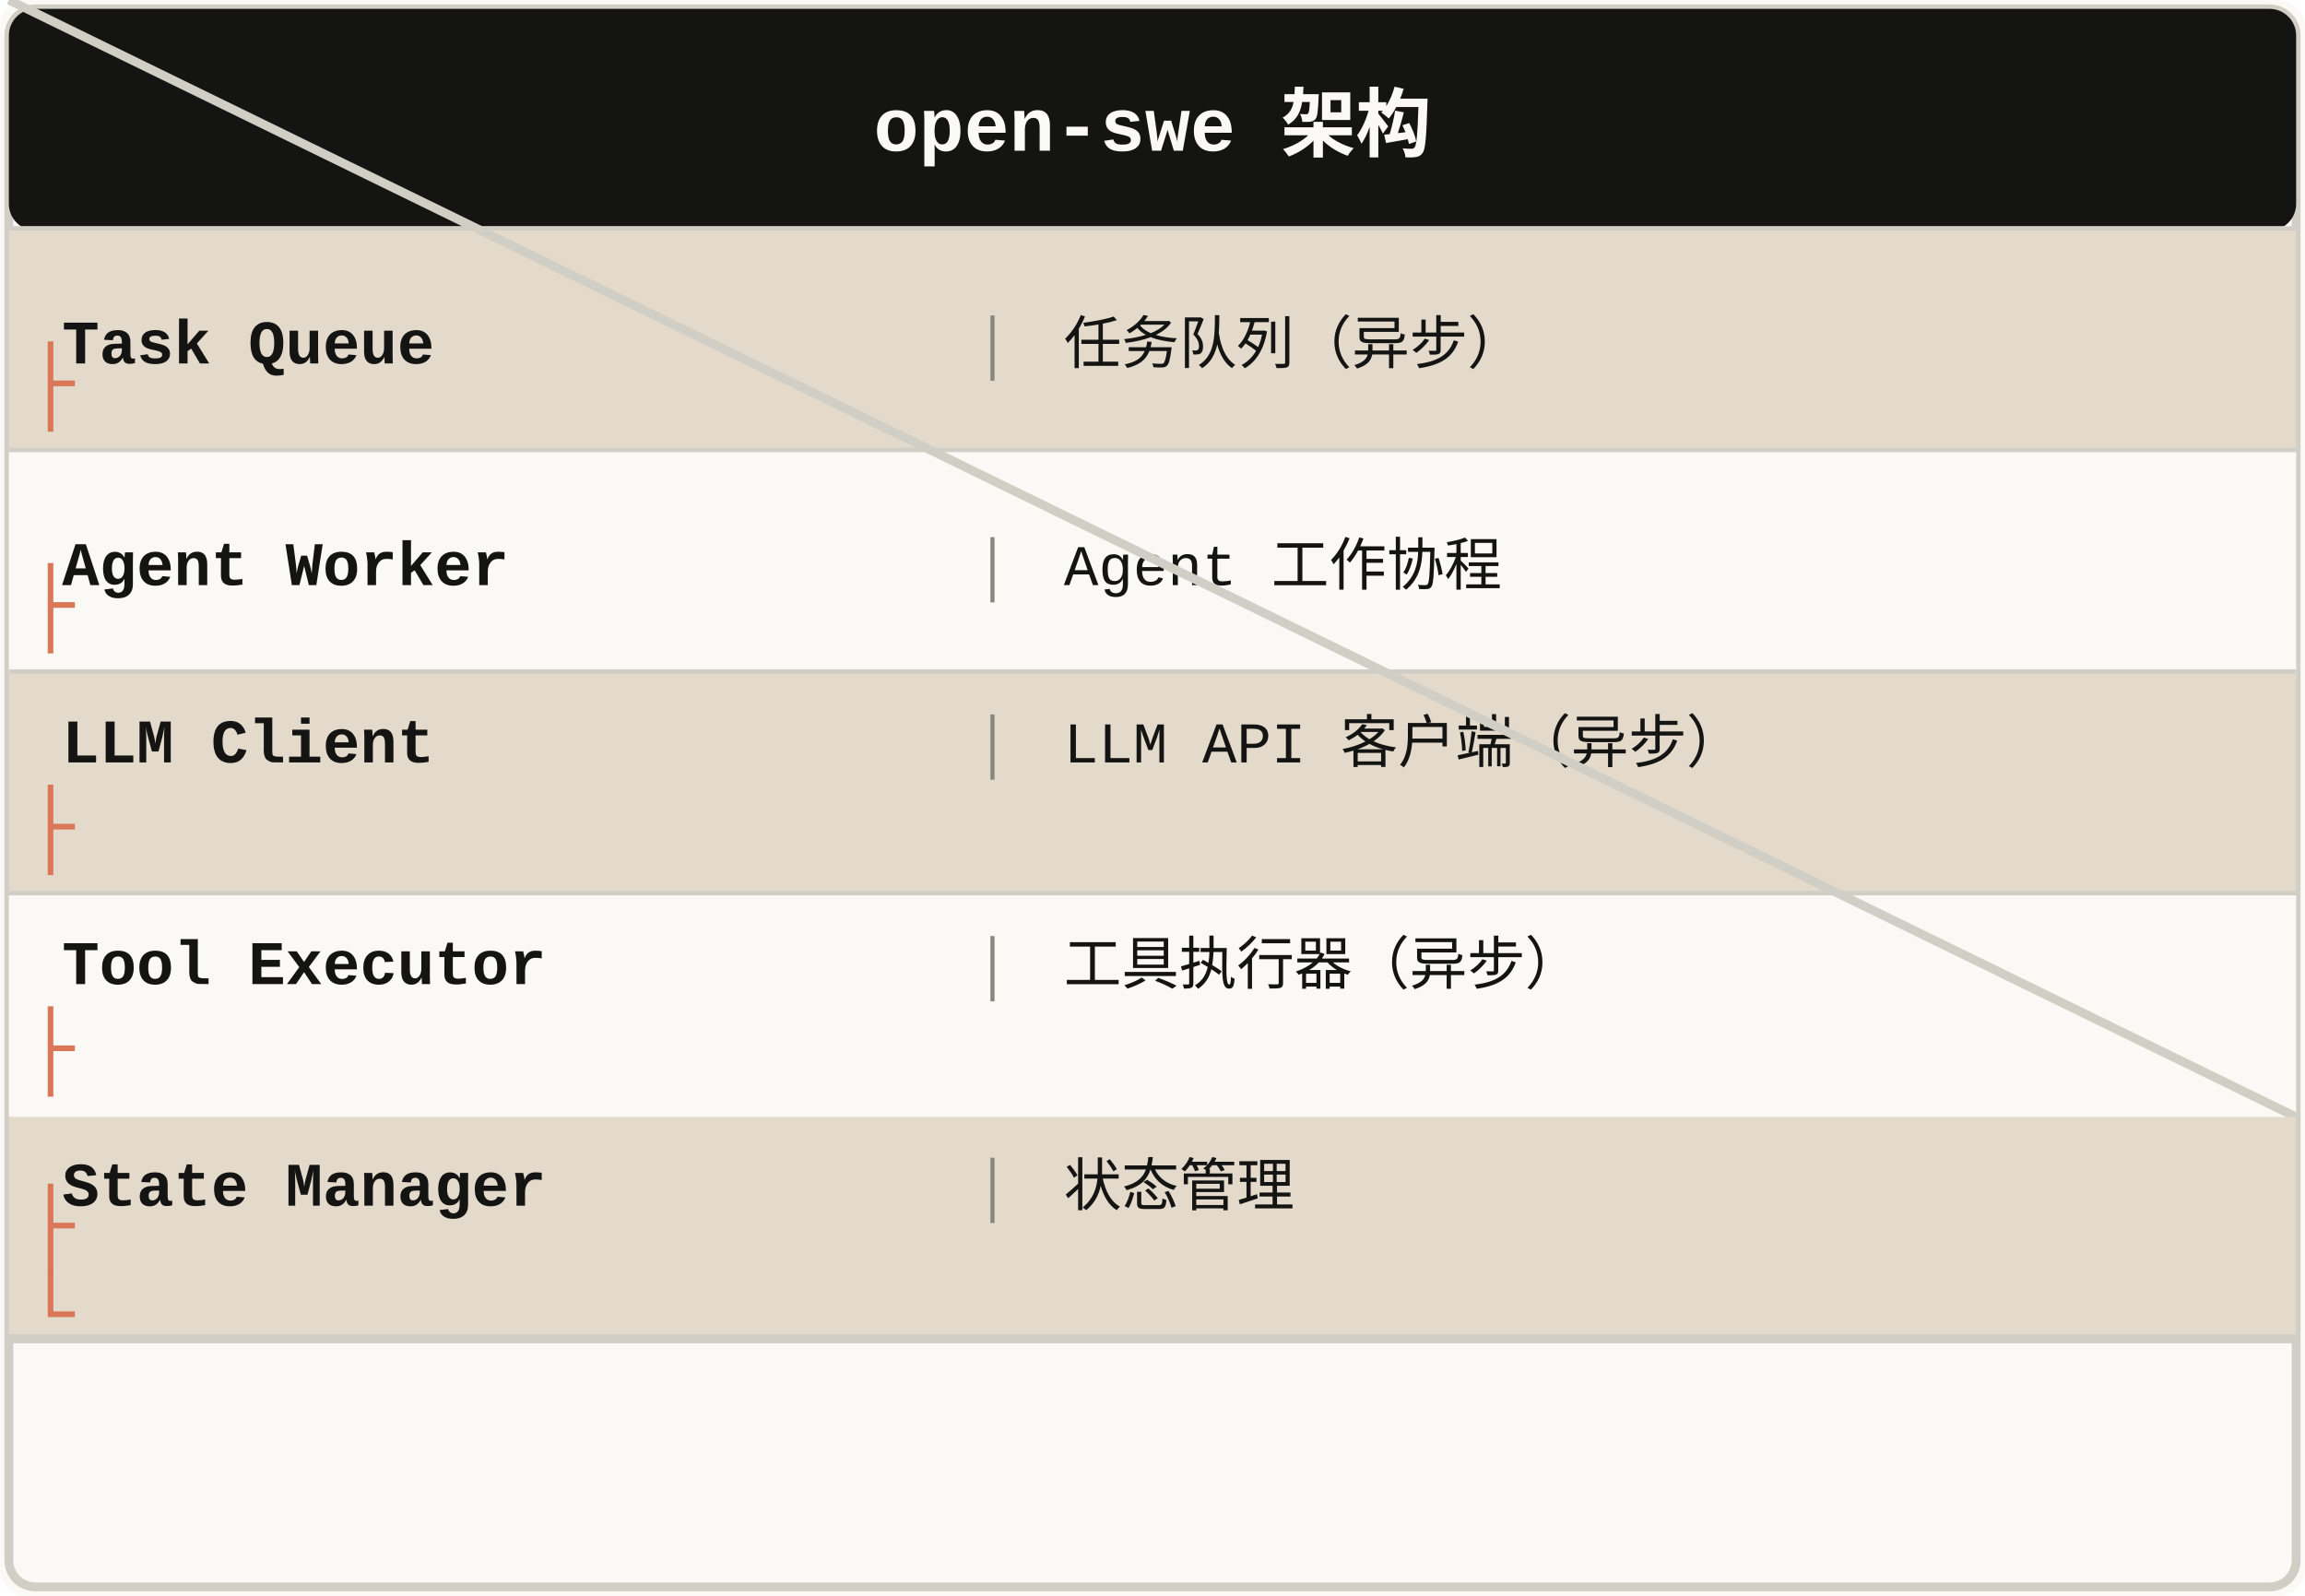
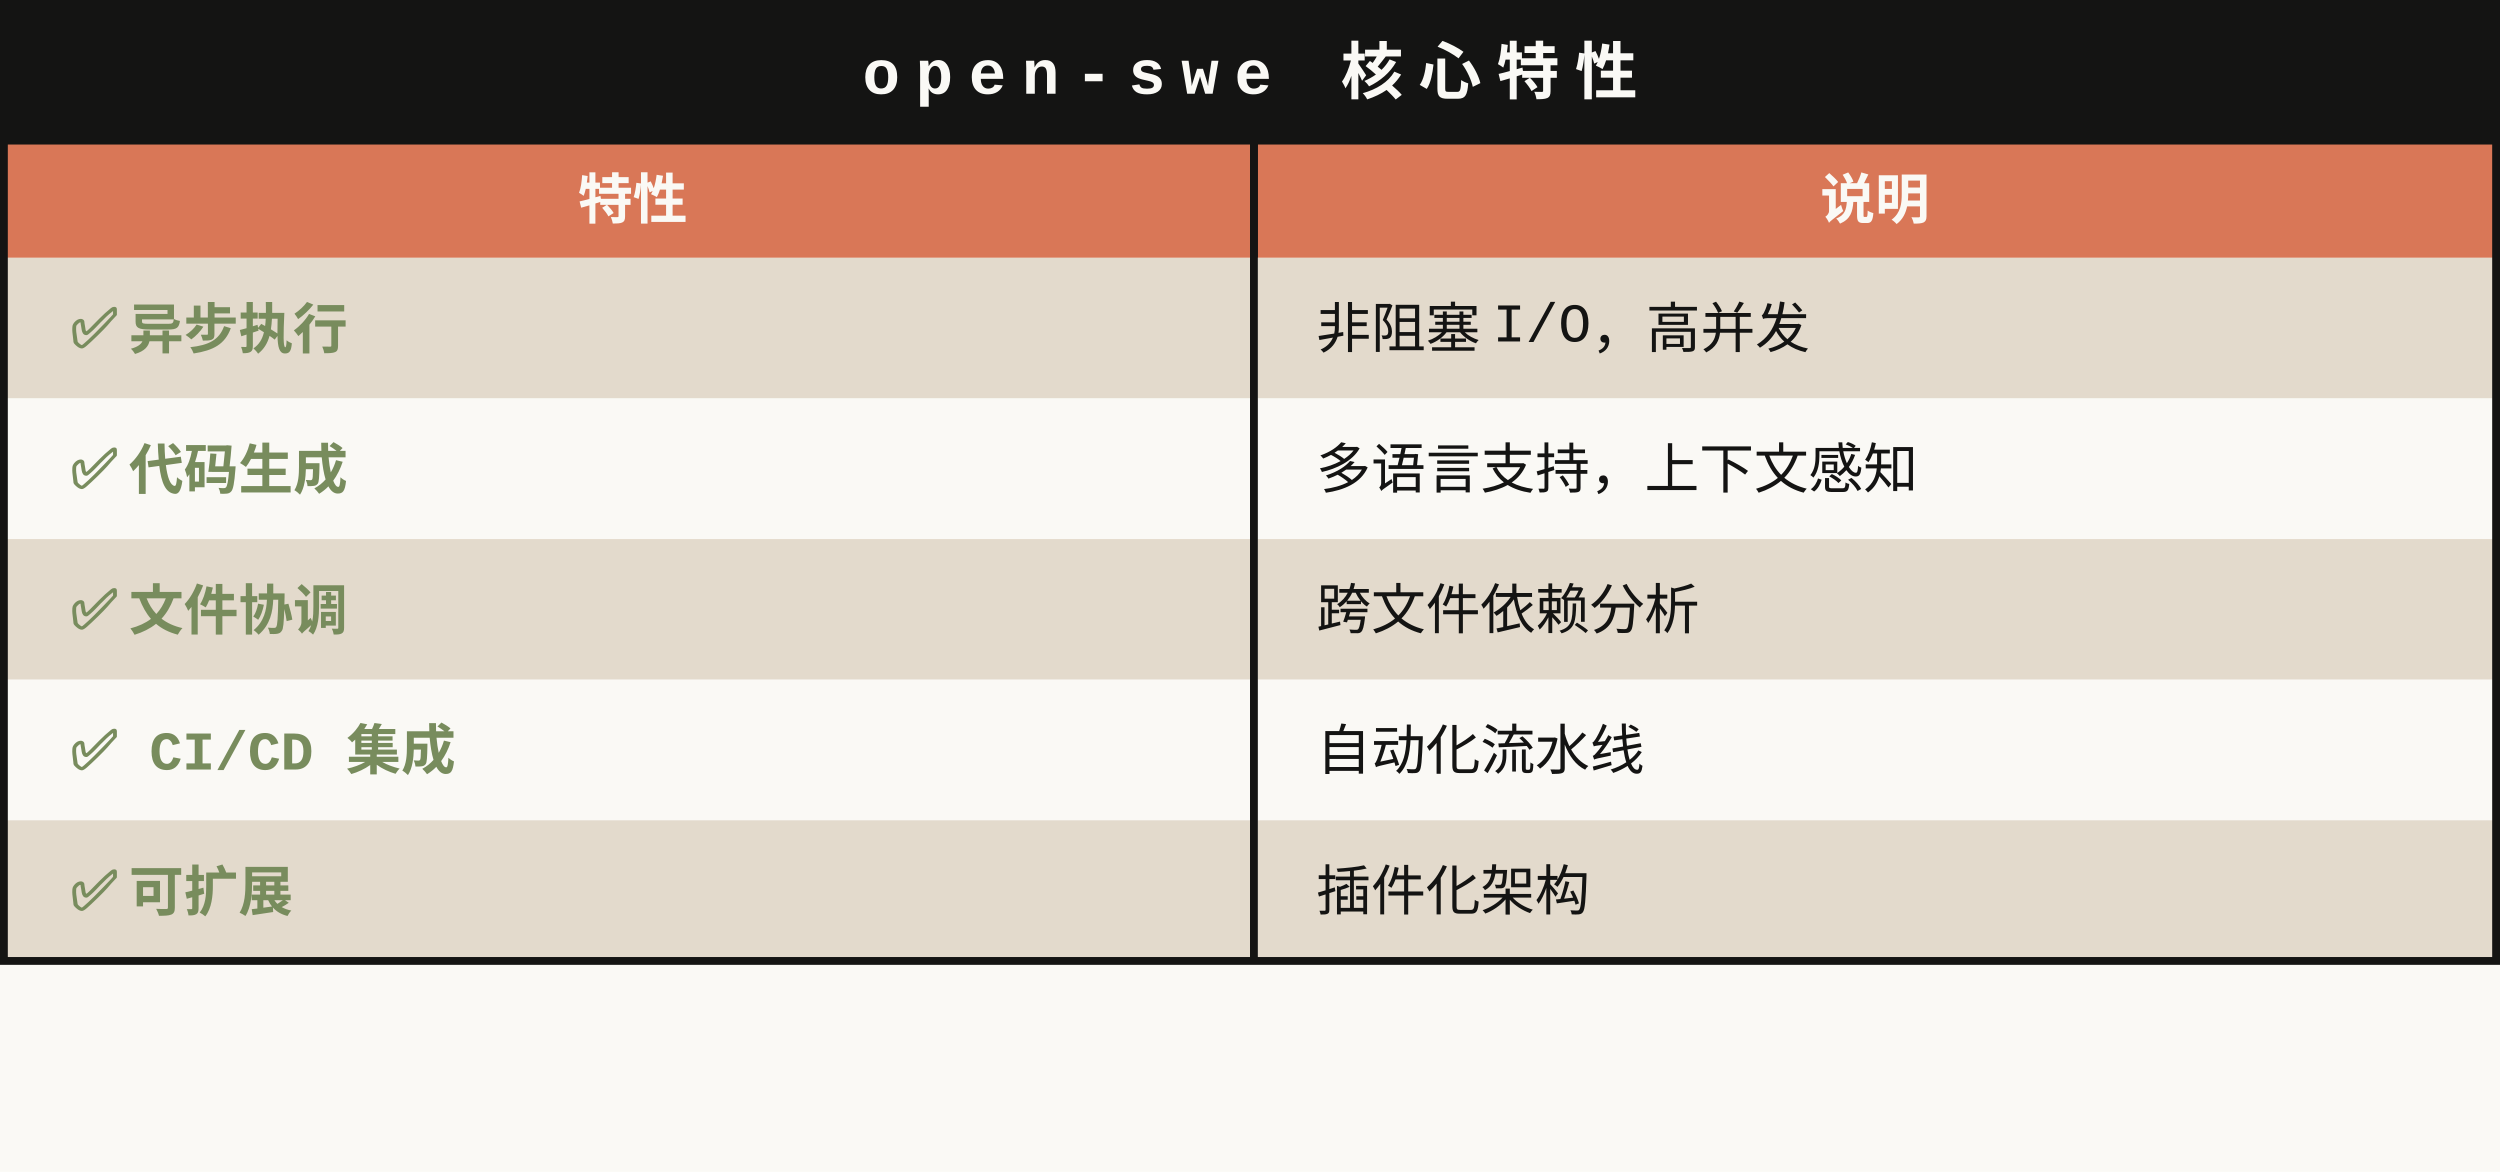
- <svg xmlns="http://www.w3.org/2000/svg" viewBox="0 0 520 360" width="520" height="360">
-   <style>
-     text { font-family: 'Courier New', Courier, monospace; }
-   </style>
-   <rect width="520" height="360" fill="#FAF9F5" rx="6" />
-   <rect x="2" y="2" width="516" height="356" fill="none" stroke="#D1CFC5" stroke-width="2" rx="6" />
-   <rect x="2" y="2" width="516" height="50" fill="#141413" rx="6" />
-   <text x="260" y="34" text-anchor="middle" fill="#FAF9F5" font-size="17" font-weight="bold">open-swe 架构</text>
-   <line x1="2" y1="52" x2="518" y2="52" stroke="#D1CFC5" stroke-width="2" />
-   <rect x="2" y="52" width="516" height="50" fill="#E3DACC" />
-   <line x1="2" y1="102" x2="518" y2="102" stroke="#D1CFC5" stroke-width="2" />
-   <text x="14" y="82" fill="#141413" font-size="14" font-weight="bold">Task Queue</text>
-   <text x="220" y="82" fill="#87867F" font-size="13">│</text>
-   <text x="240" y="82" fill="#141413" font-size="13">任务队列（异步）</text>
-   <rect x="2" y="102" width="516" height="50" fill="#FAF9F5" />
-   <line x1="2" y1="152" x2="518" y2="152" stroke="#D1CFC5" stroke-width="2" />
-   <text x="14" y="132" fill="#141413" font-size="14" font-weight="bold">Agent Worker</text>
-   <text x="220" y="132" fill="#87867F" font-size="13">│</text>
-   <text x="240" y="132" fill="#141413" font-size="13">Agent 工作协程</text>
-   <rect x="2" y="152" width="516" height="50" fill="#E3DACC" />
-   <line x1="2" y1="202" x2="518" y2="202" stroke="#D1CFC5" stroke-width="2" />
-   <text x="14" y="172" fill="#141413" font-size="14" font-weight="bold">LLM Client</text>
-   <text x="220" y="172" fill="#87867F" font-size="13">│</text>
-   <text x="240" y="172" fill="#141413" font-size="13">LLM API 客户端（异步）</text>
-   <rect x="2" y="202" width="516" height="50" fill="#FAF9F5" />
-   <line x1="2" y="252" x2="518" y2="252" stroke="#D1CFC5" stroke-width="2" />
-   <text x="14" y="222" fill="#141413" font-size="14" font-weight="bold">Tool Executor</text>
-   <text x="220" y="222" fill="#87867F" font-size="13">│</text>
-   <text x="240" y="222" fill="#141413" font-size="13">工具执行器（异步）</text>
-   <rect x="2" y="252" width="516" height="50" fill="#E3DACC" />
-   <line x1="2" y1="302" x2="518" y2="302" stroke="#D1CFC5" stroke-width="2" />
-   <text x="14" y="272" fill="#141413" font-size="14" font-weight="bold">State Manager</text>
-   <text x="220" y="272" fill="#87867F" font-size="13">│</text>
-   <text x="240" y="272" fill="#141413" font-size="13">状态管理</text>
-   <line x1="2" y1="302" x2="518" y2="302" stroke="#D1CFC5" stroke-width="2" />
-   <text x="6" y="282" fill="#D97757" font-size="18" font-weight="bold">├</text>
-   <text x="6" y="92" fill="#D97757" font-size="18" font-weight="bold">├</text>
-   <text x="6" y="142" fill="#D97757" font-size="18" font-weight="bold">├</text>
-   <text x="6" y="192" fill="#D97757" font-size="18" font-weight="bold">├</text>
-   <text x="6" y="242" fill="#D97757" font-size="18" font-weight="bold">├</text>
-   <text x="6" y="302" fill="#D97757" font-size="18" font-weight="bold">└</text>
+ <svg xmlns="http://www.w3.org/2000/svg" viewBox="0 0 640 300" font-family="'Courier New', monospace" font-size="15">
+   <rect width="640" height="300" fill="#FAF9F5" />
+   <rect x="0" y="0" width="640" height="36" fill="#141413" />
+   <rect x="1" y="1" width="638" height="34" fill="#141413" />
+   <text x="320" y="24" text-anchor="middle" fill="#FAF9F5" font-size="16" font-weight="bold" letter-spacing="4">open-swe 核心特性</text>
+   <rect x="0" y="36" width="640" height="30" fill="#D97757" />
+   <rect x="1" y="37" width="638" height="28" fill="#D97757" />
+   <rect x="321" y="36" width="1" height="30" fill="#141413" />
+   <text x="162" y="56" text-anchor="middle" fill="#FAF9F5" font-size="14" font-weight="bold">特性</text>
+   <text x="480" y="56" text-anchor="middle" fill="#FAF9F5" font-size="14" font-weight="bold">说明</text>
+   <rect x="0" y="66" width="640" height="36" fill="#E3DACC" />
+   <rect x="1" y="67" width="638" height="34" fill="#E3DACC" />
+   <rect x="321" y="66" width="1" height="36" fill="#D1CFC5" />
+   <text x="18" y="89" fill="#788C5D" font-size="14" font-weight="bold">✅ 异步执行</text>
+   <text x="337" y="89" fill="#141413" font-size="14">非阻塞 I/O，高并发</text>
+   <rect x="0" y="102" width="640" height="36" fill="#FAF9F5" />
+   <rect x="1" y="103" width="638" height="34" fill="#FAF9F5" />
+   <rect x="321" y="102" width="1" height="36" fill="#D1CFC5" />
+   <text x="18" y="125" fill="#788C5D" font-size="14" font-weight="bold">✅ 代码生成</text>
+   <text x="337" y="125" fill="#141413" font-size="14">多语言支持，上下文感知</text>
+   <rect x="0" y="138" width="640" height="36" fill="#E3DACC" />
+   <rect x="1" y="139" width="638" height="34" fill="#E3DACC" />
+   <rect x="321" y="138" width="1" height="36" fill="#D1CFC5" />
+   <text x="18" y="161" fill="#788C5D" font-size="14" font-weight="bold">✅ 文件协调</text>
+   <text x="337" y="161" fill="#141413" font-size="14">跨文件依赖分析</text>
+   <rect x="0" y="174" width="640" height="36" fill="#FAF9F5" />
+   <rect x="1" y="175" width="638" height="34" fill="#FAF9F5" />
+   <rect x="321" y="174" width="1" height="36" fill="#D1CFC5" />
+   <text x="18" y="197" fill="#788C5D" font-size="14" font-weight="bold">✅ CI/CD 集成</text>
+   <text x="337" y="197" fill="#141413" font-size="14">自动化流水线</text>
+   <rect x="0" y="210" width="640" height="36" fill="#E3DACC" />
+   <rect x="1" y="211" width="638" height="34" fill="#E3DACC" />
+   <rect x="321" y="210" width="1" height="36" fill="#D1CFC5" />
+   <text x="18" y="233" fill="#788C5D" font-size="14" font-weight="bold">✅ 可扩展</text>
+   <text x="337" y="233" fill="#141413" font-size="14">插件化架构</text>
+   <line x1="0" y1="36" x2="640" y2="36" stroke="#141413" stroke-width="2" />
+   <line x1="321" y1="36" x2="321" y2="246" stroke="#141413" stroke-width="2" />
+   <line x1="0" y1="246" x2="640" y2="246" stroke="#141413" stroke-width="2" />
+   <line x1="1" y1="36" x2="1" y2="246" stroke="#141413" stroke-width="2" />
+   <line x1="639" y1="36" x2="639" y2="246" stroke="#141413" stroke-width="2" />
</svg>
